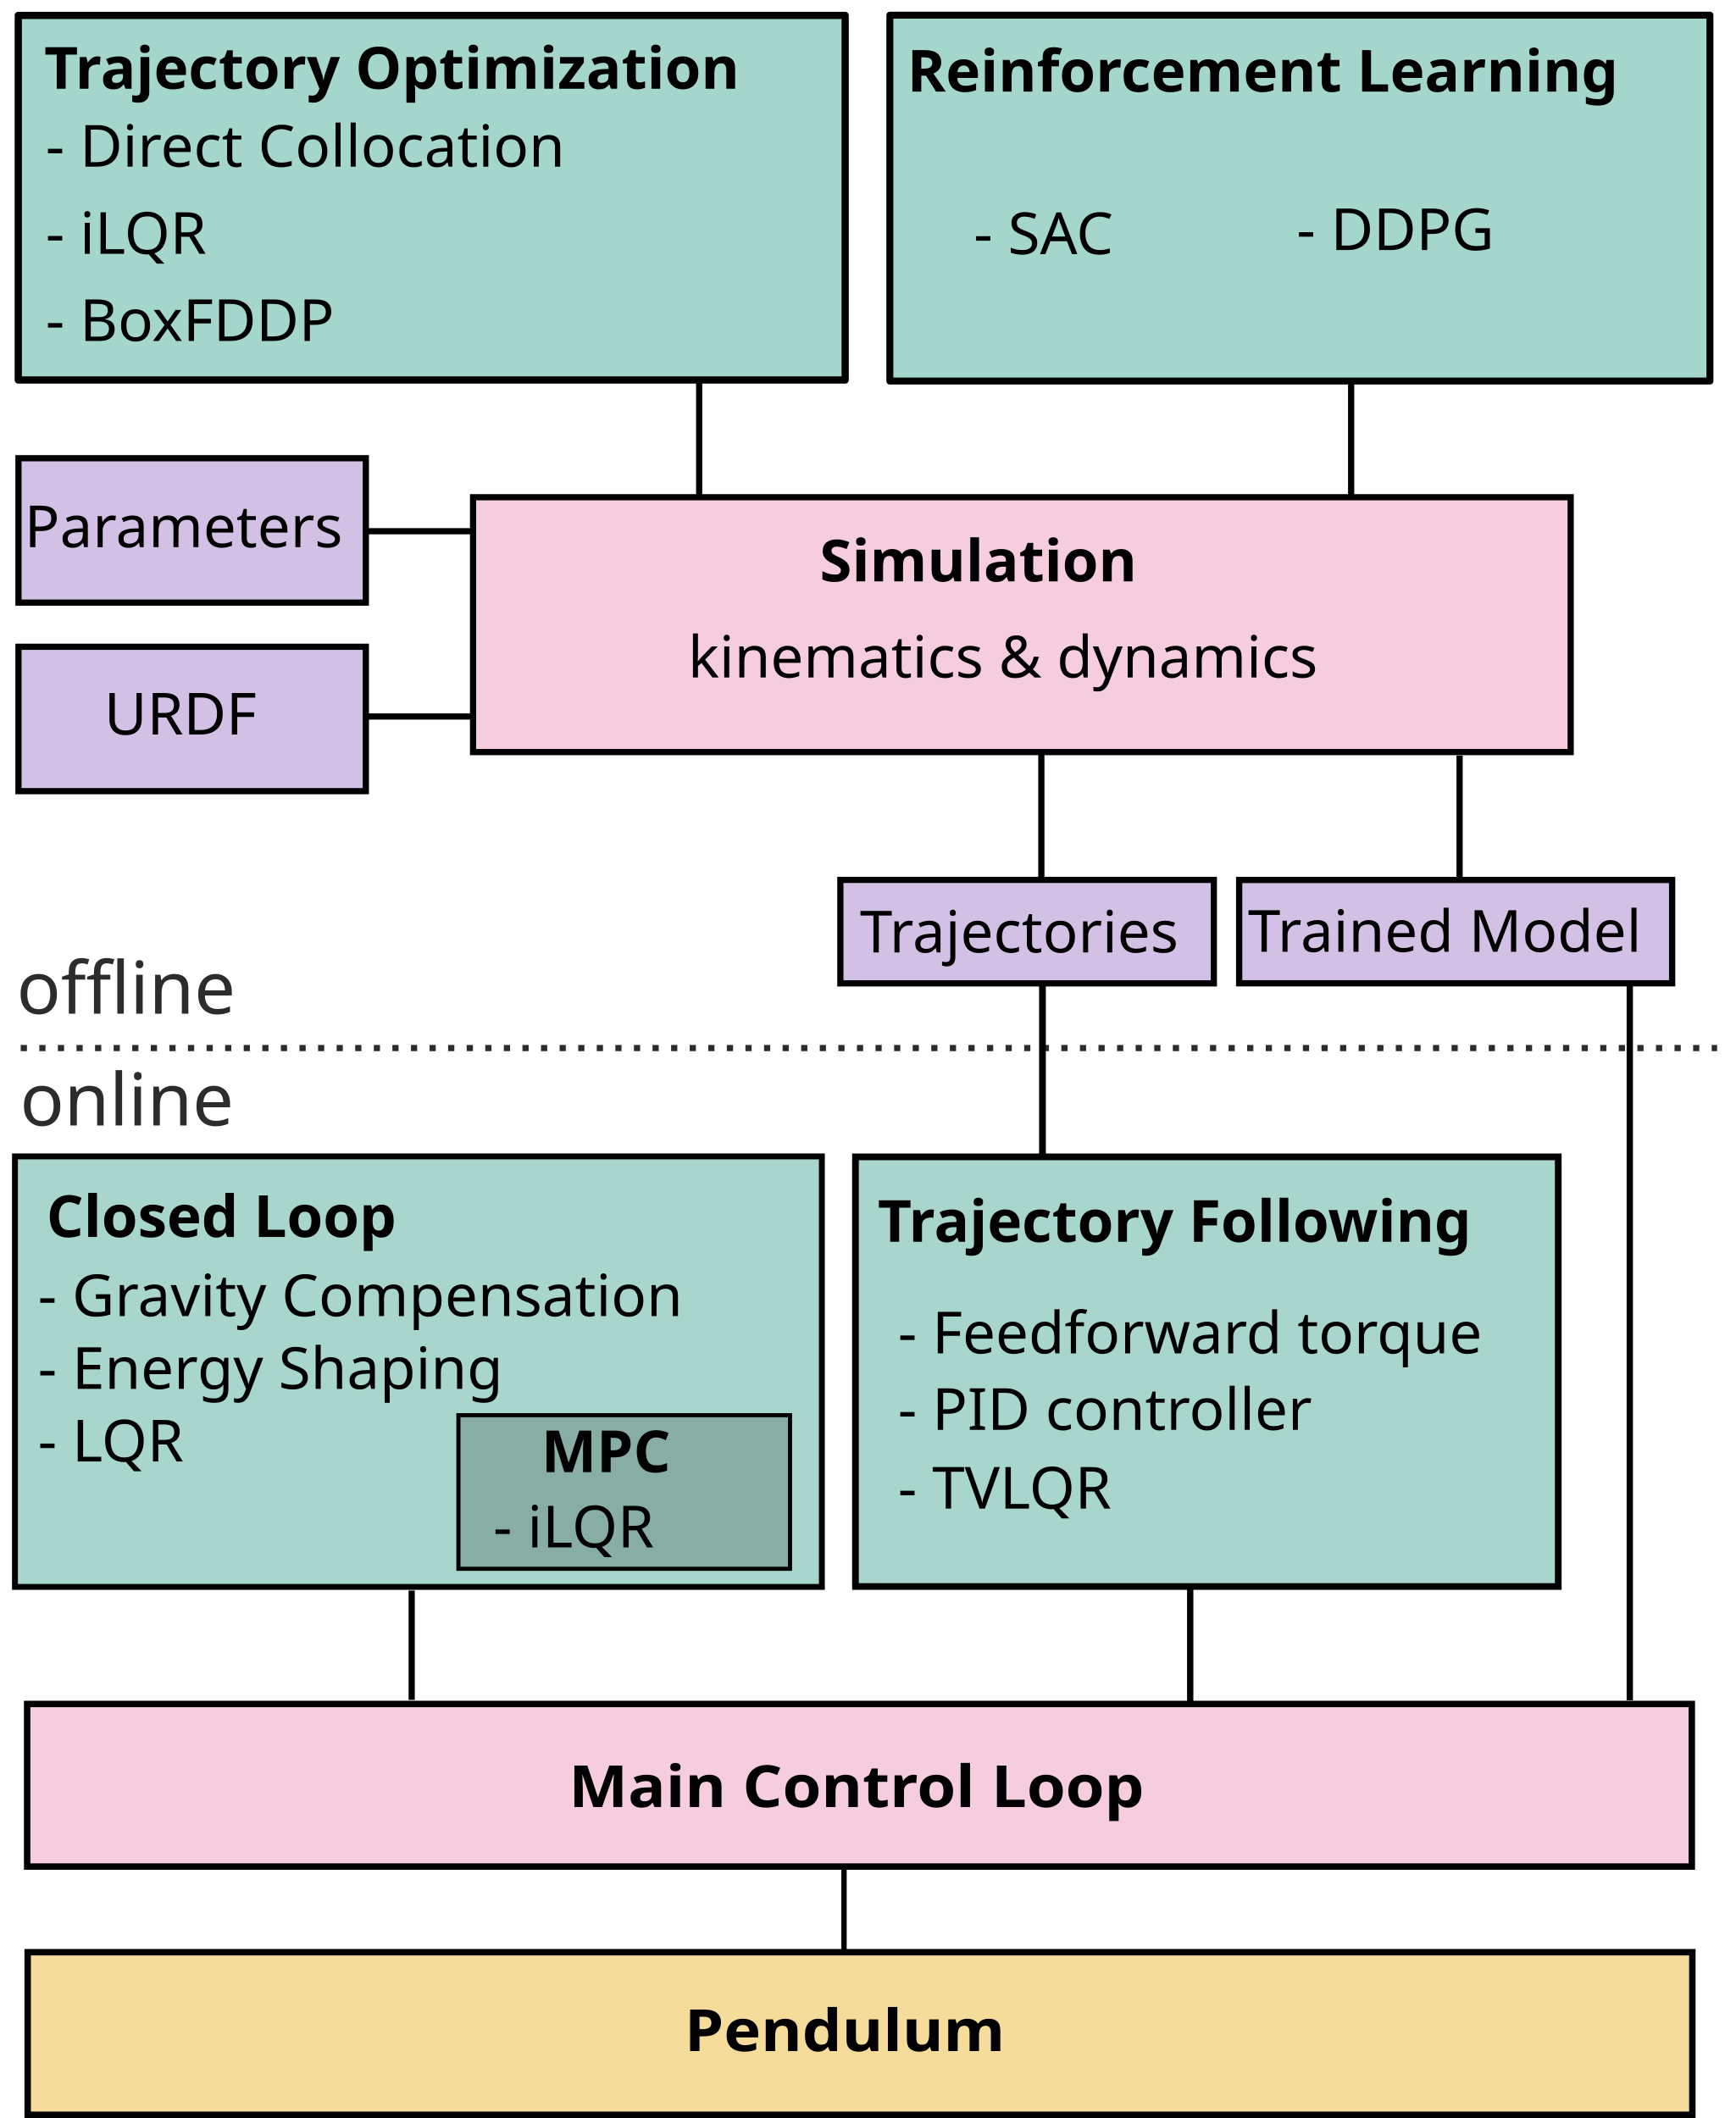
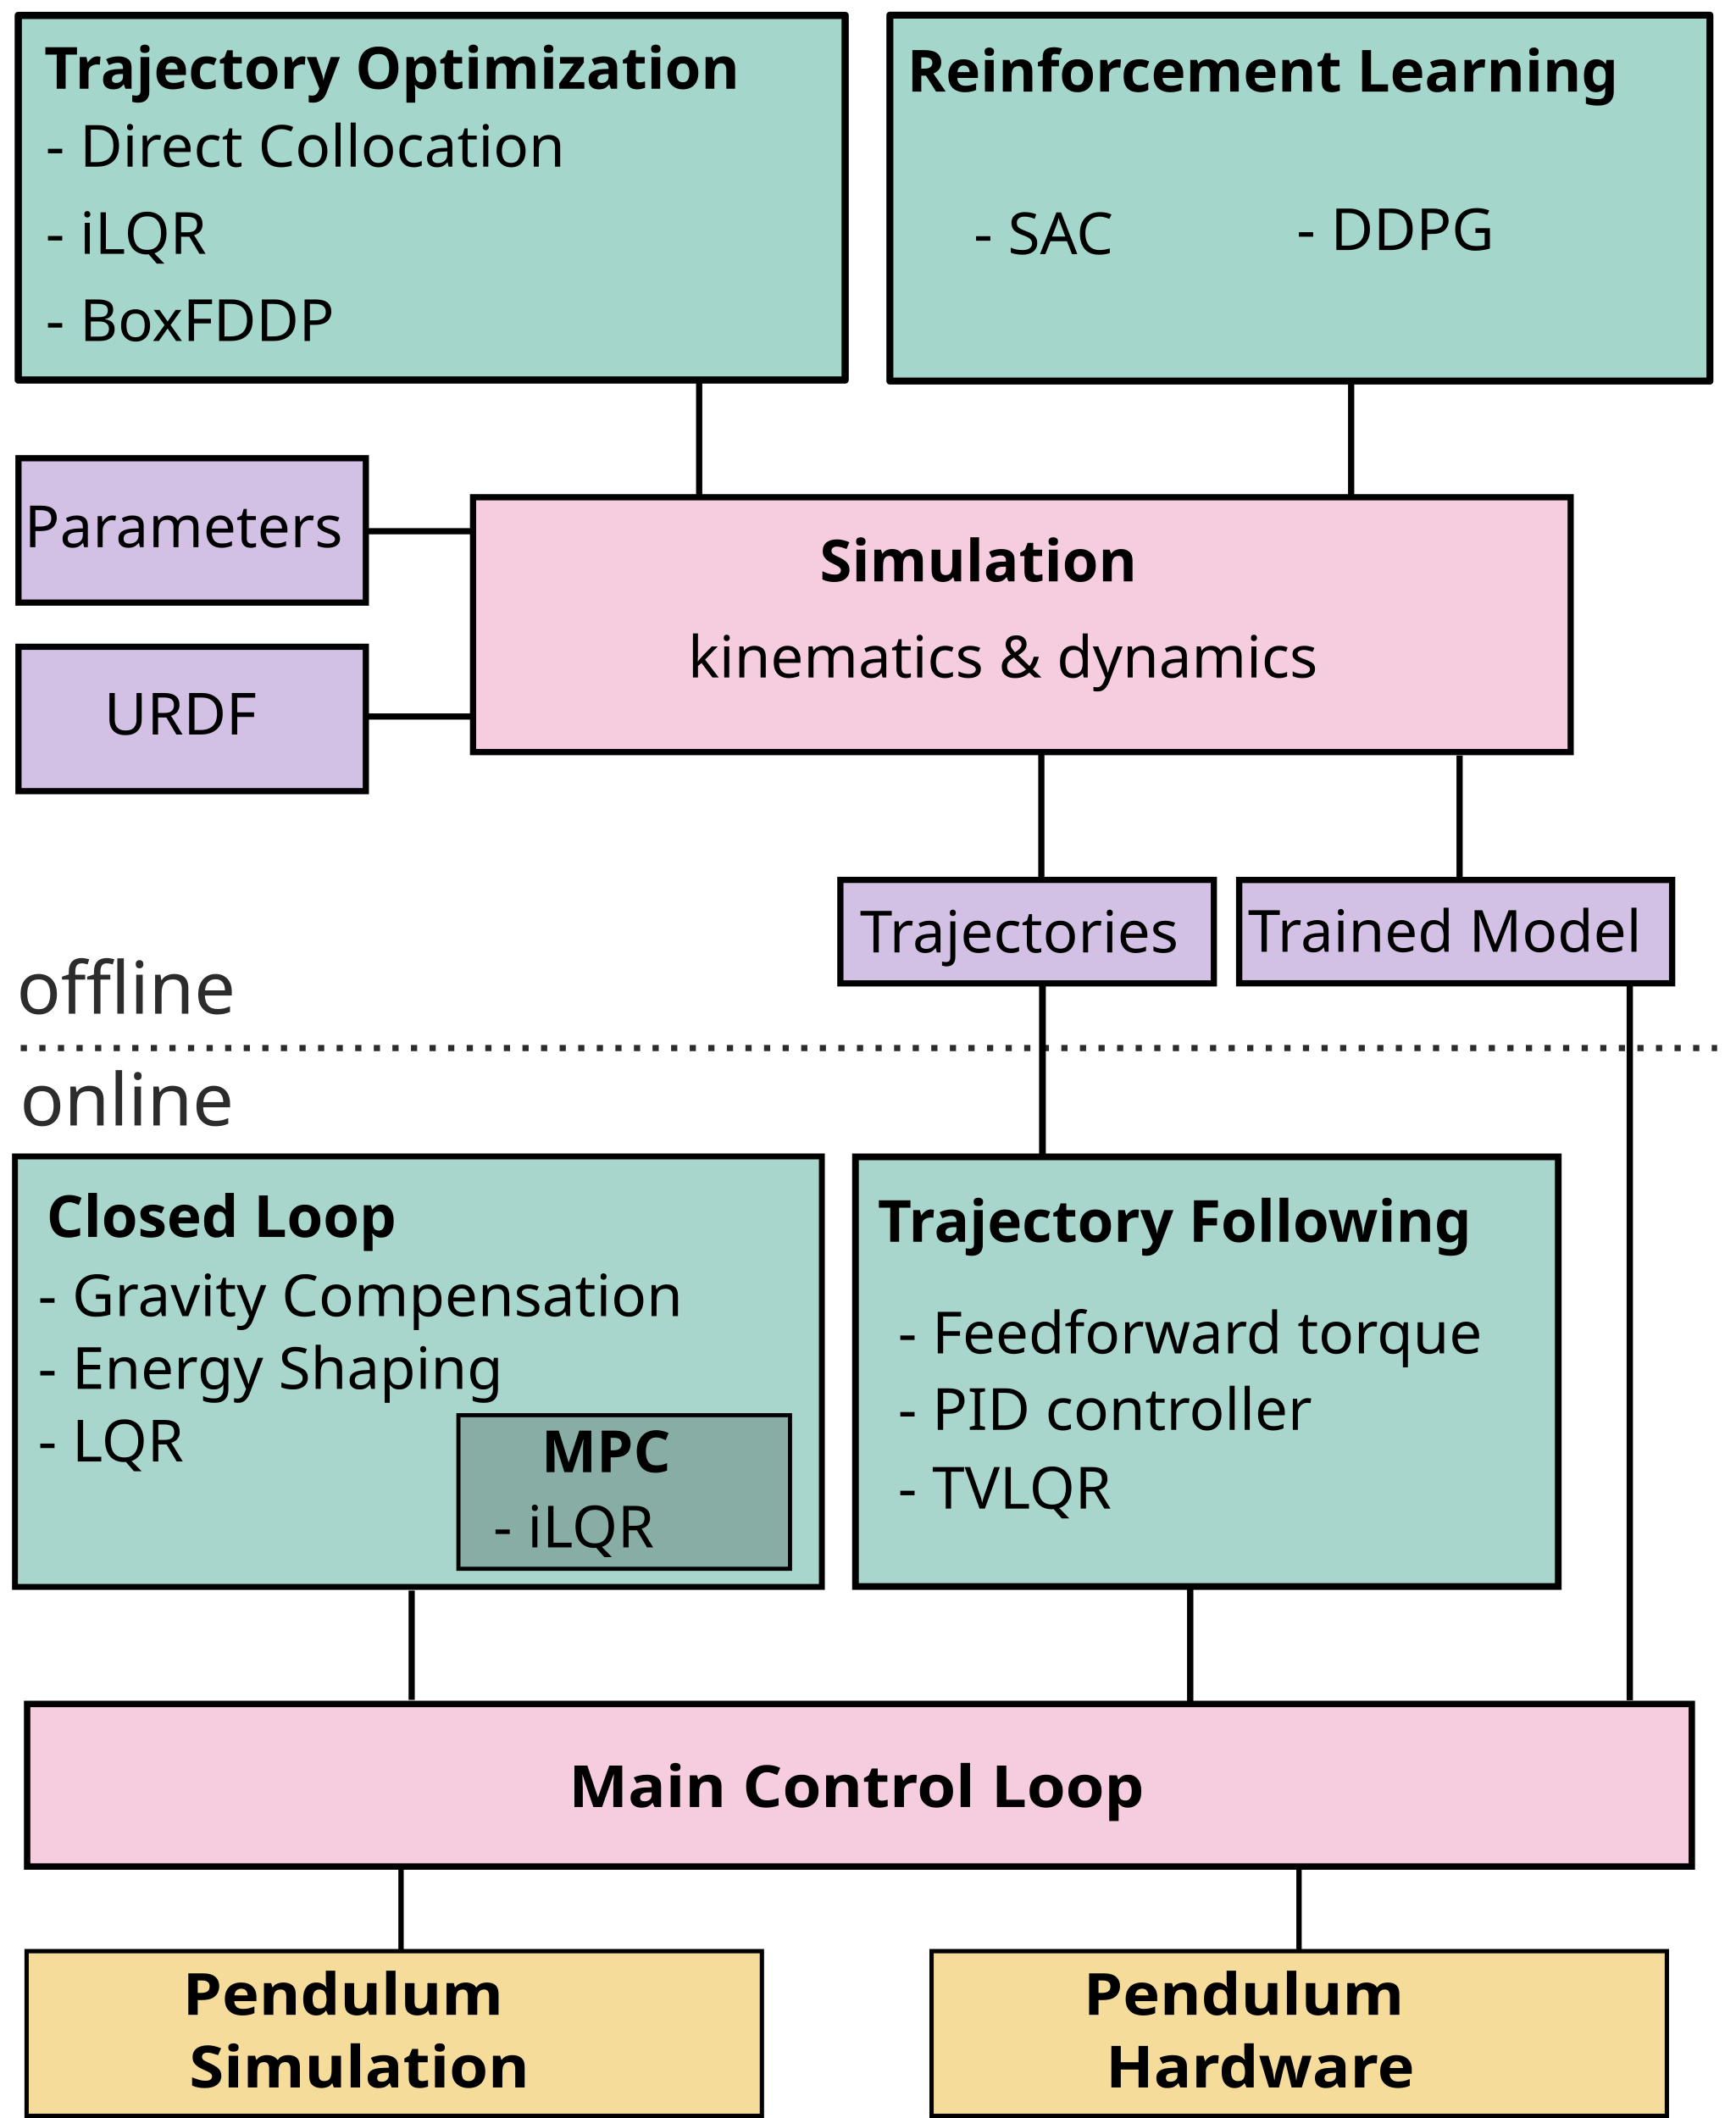
<svg xmlns="http://www.w3.org/2000/svg" width="167.973mm" height="204.947mm" viewBox="0 0 167.973 204.947" version="1.1" id="svg5">
  <defs id="defs2">
    <marker orient="auto" refY="0" refX="0" id="Arrow2Lend" style="overflow:visible">
      <path id="path964" style="fill:#000000;fill-opacity:1;fill-rule:evenodd;stroke:#000000;stroke-width:0.625;stroke-linejoin:round;stroke-opacity:1" d="M 8.719,4.034 -2.207,0.016 8.719,-4.002 c -1.745,2.372 -1.735,5.617 -6e-7,8.035 z" transform="matrix(-1.1,0,0,-1.1,-1.1,0)" />
    </marker>
    <rect x="-24.778" y="81.768" width="98.838" height="64.974" id="rect536" />
    <rect x="230.988" y="143.714" width="97.736" height="41.297" id="rect530" />
    <rect x="94.031" y="145.345" width="100.549" height="21.081" id="rect488" />
    <rect x="-28.721" y="89.798" width="294.117" height="194.502" id="rect380" />
    <rect x="557.103" y="10.174" width="24.839" height="25.901" id="rect296" />
    <rect x="-60.2" y="-319.194" width="1207.087" height="313.874" id="rect222514" />
  </defs>
  <g id="layer1" transform="translate(-47.97132,-45.0334)">
    <text xml:space="preserve" style="font-style:normal;font-weight:normal;font-size:10.583px;line-height:1.25;font-family:sans-serif;fill:#000000;fill-opacity:1;stroke:none;stroke-width:0.265" x="74.814" y="100.152" id="text54056">
      <tspan id="tspan54054" style="stroke-width:0.265" x="74.814" y="109.516" />
    </text>
    <text xml:space="preserve" transform="scale(0.2645833)" id="text222512" style="font-style:normal;font-weight:normal;font-size:40px;line-height:1.25;font-family:sans-serif;white-space:pre;shape-inside:url(#rect222514);fill:#000000;fill-opacity:1;stroke:none" />
    <rect style="opacity:1;fill:none;fill-opacity:1;stroke:none;stroke-width:0.704;stroke-linejoin:round;stroke-miterlimit:25.8;stroke-dasharray:none;stroke-dashoffset:0;stroke-opacity:1" id="rect1297" width="167.973" height="181.395" x="47.971" y="45.033" />
    <text transform="scale(1.003788,0.9962262)" id="text23408-6-2-7-4" y="143.664" x="49.386" style="font-style:normal;font-variant:normal;font-weight:normal;font-stretch:normal;font-size:4.939px;line-height:1.25;font-family:'Bell MT';-inkscape-font-specification:'Bell MT, Normal';font-variant-ligatures:normal;font-variant-caps:normal;font-variant-numeric:normal;font-feature-settings:normal;text-align:start;writing-mode:lr-tb;text-anchor:start;fill:#000000;fill-opacity:0.827;stroke:none;stroke-width:0.3;stroke-miterlimit:4;stroke-dasharray:none" xml:space="preserve">
      <tspan y="143.664" x="49.386" style="font-style:normal;font-variant:normal;font-weight:normal;font-stretch:normal;font-size:7.056px;font-family:'Bell MT';-inkscape-font-specification:'Bell MT, Normal';font-variant-ligatures:normal;font-variant-caps:normal;font-variant-numeric:normal;font-feature-settings:normal;text-align:start;writing-mode:lr-tb;text-anchor:start;fill:#000000;fill-opacity:0.827;stroke-width:0.3;stroke-miterlimit:4;stroke-dasharray:none" id="tspan23406-2-3-5-5">offline</tspan>
    </text>
    <text transform="scale(1.003788,0.9962262)" id="text23408-6-2-7-4-0" y="154.523" x="49.71" style="font-style:normal;font-variant:normal;font-weight:normal;font-stretch:normal;font-size:7.056px;line-height:1.25;font-family:'Bell MT';-inkscape-font-specification:'Bell MT, Normal';font-variant-ligatures:normal;font-variant-caps:normal;font-variant-numeric:normal;font-feature-settings:normal;text-align:start;writing-mode:lr-tb;text-anchor:start;fill:#000000;fill-opacity:0.827;stroke:none;stroke-width:0.3;stroke-miterlimit:4;stroke-dasharray:none" xml:space="preserve">
      <tspan y="154.523" x="49.71" style="font-style:normal;font-variant:normal;font-weight:normal;font-stretch:normal;font-size:7.056px;font-family:'Bell MT';-inkscape-font-specification:'Bell MT, Normal';font-variant-ligatures:normal;font-variant-caps:normal;font-variant-numeric:normal;font-feature-settings:normal;text-align:start;writing-mode:lr-tb;text-anchor:start;fill:#000000;fill-opacity:0.827;stroke-width:0.3;stroke-miterlimit:4;stroke-dasharray:none" id="tspan23406-2-3-5-5-3">online</tspan>
    </text>
    <path style="fill:#000000;stroke:#000000;stroke-width:0.599;stroke-linecap:butt;stroke-linejoin:miter;stroke-miterlimit:4;stroke-dasharray:0.599, 1.199;stroke-dashoffset:0;stroke-opacity:0.827" d="M 49.978,146.448 H 214.119" id="path177451-6" />
    <rect style="fill:#a8d6cc;fill-opacity:1;fill-rule:evenodd;stroke:#000000;stroke-width:0.57;stroke-miterlimit:4;stroke-dasharray:none;stroke-opacity:1" id="rect31-0-22-5" width="78.077" height="41.657" x="49.419" y="156.932" />
    <text xml:space="preserve" style="font-style:normal;font-variant:normal;font-weight:bold;font-stretch:normal;font-size:5.644px;line-height:1.25;font-family:'Bell MT';-inkscape-font-specification:'Bell MT, Bold';font-variant-ligatures:normal;font-variant-caps:normal;font-variant-numeric:normal;font-feature-settings:normal;text-align:start;writing-mode:lr-tb;text-anchor:start;fill:#000000;fill-opacity:1;stroke:none;stroke-width:0.3;stroke-miterlimit:4;stroke-dasharray:none" x="52.263" y="165.352" id="text23408-7" transform="scale(1.003788,0.9962262)">
      <tspan id="tspan23406-0" style="font-style:normal;font-variant:normal;font-weight:bold;font-stretch:normal;font-size:5.644px;font-family:'Bell MT';-inkscape-font-specification:'Bell MT, Bold';font-variant-ligatures:normal;font-variant-caps:normal;font-variant-numeric:normal;font-feature-settings:normal;text-align:start;writing-mode:lr-tb;text-anchor:start;stroke-width:0.3;stroke-miterlimit:4;stroke-dasharray:none" x="52.263" y="165.352">Closed Loop </tspan>
    </text>
    <text xml:space="preserve" style="font-style:normal;font-variant:normal;font-weight:normal;font-stretch:normal;font-size:5.644px;line-height:1.25;font-family:'Bell MT';-inkscape-font-specification:'Bell MT, Normal';font-variant-ligatures:normal;font-variant-caps:normal;font-variant-numeric:normal;font-feature-settings:normal;text-align:start;writing-mode:lr-tb;text-anchor:start;fill:#000000;fill-opacity:1;stroke:none;stroke-width:0.3;stroke-miterlimit:4;stroke-dasharray:none" x="51.455" y="173.042" id="text23408-3-7-8-7" transform="scale(1.003788,0.9962262)">
      <tspan style="font-style:normal;font-variant:normal;font-weight:normal;font-stretch:normal;font-size:5.644px;font-family:'Bell MT';-inkscape-font-specification:'Bell MT, Normal';font-variant-ligatures:normal;font-variant-caps:normal;font-variant-numeric:normal;font-feature-settings:normal;text-align:start;writing-mode:lr-tb;text-anchor:start;stroke-width:0.3;stroke-miterlimit:4;stroke-dasharray:none" x="51.455" y="173.042" id="tspan929">- Gravity Compensation</tspan>
      <tspan style="font-style:normal;font-variant:normal;font-weight:normal;font-stretch:normal;font-size:5.644px;font-family:'Bell MT';-inkscape-font-specification:'Bell MT, Normal';font-variant-ligatures:normal;font-variant-caps:normal;font-variant-numeric:normal;font-feature-settings:normal;text-align:start;writing-mode:lr-tb;text-anchor:start;stroke-width:0.3;stroke-miterlimit:4;stroke-dasharray:none" x="51.455" y="180.098" id="tspan1318">- Energy Shaping</tspan>
      <tspan style="font-style:normal;font-variant:normal;font-weight:normal;font-stretch:normal;font-size:5.644px;font-family:'Bell MT';-inkscape-font-specification:'Bell MT, Normal';font-variant-ligatures:normal;font-variant-caps:normal;font-variant-numeric:normal;font-feature-settings:normal;text-align:start;writing-mode:lr-tb;text-anchor:start;stroke-width:0.3;stroke-miterlimit:4;stroke-dasharray:none" x="51.455" y="187.154" id="tspan1320">- LQR </tspan>
    </text>
    <rect y="156.975" x="130.747" height="41.575" width="68" id="rect31-0-22-5-2" style="fill:#a8d6cc;fill-opacity:1;fill-rule:evenodd;stroke:#000000;stroke-width:0.648;stroke-miterlimit:4;stroke-dasharray:none;stroke-opacity:1" />
    <text transform="scale(1.003788,0.9962262)" id="text23408-2-1" y="191.731" x="134.354" style="font-style:normal;font-variant:normal;font-weight:normal;font-stretch:normal;font-size:5.644px;line-height:1.25;font-family:'Bell MT';-inkscape-font-specification:'Bell MT, Normal';font-variant-ligatures:normal;font-variant-caps:normal;font-variant-numeric:normal;font-feature-settings:normal;text-align:start;writing-mode:lr-tb;text-anchor:start;fill:#000000;fill-opacity:1;stroke:none;stroke-width:0.3;stroke-miterlimit:4;stroke-dasharray:none" xml:space="preserve">
      <tspan y="191.731" x="134.354" style="font-style:normal;font-variant:normal;font-weight:normal;font-stretch:normal;font-size:5.644px;font-family:'Bell MT';-inkscape-font-specification:'Bell MT, Normal';font-variant-ligatures:normal;font-variant-caps:normal;font-variant-numeric:normal;font-feature-settings:normal;text-align:start;writing-mode:lr-tb;text-anchor:start;stroke-width:0.3;stroke-miterlimit:4;stroke-dasharray:none" id="tspan23406-9-2">- TVLQR</tspan>
    </text>
    <text transform="scale(1.003788,0.9962262)" id="text23408-7-6" y="165.818" x="132.399" style="font-style:normal;font-variant:normal;font-weight:bold;font-stretch:normal;font-size:5.644px;line-height:1.25;font-family:'Bell MT';-inkscape-font-specification:'Bell MT, Bold';font-variant-ligatures:normal;font-variant-caps:normal;font-variant-numeric:normal;font-feature-settings:normal;text-align:start;writing-mode:lr-tb;text-anchor:start;fill:#000000;fill-opacity:1;stroke:none;stroke-width:0.3;stroke-miterlimit:4;stroke-dasharray:none" xml:space="preserve">
      <tspan y="165.818" x="132.399" style="font-style:normal;font-variant:normal;font-weight:bold;font-stretch:normal;font-size:5.644px;font-family:'Bell MT';-inkscape-font-specification:'Bell MT, Bold';font-variant-ligatures:normal;font-variant-caps:normal;font-variant-numeric:normal;font-feature-settings:normal;text-align:start;writing-mode:lr-tb;text-anchor:start;stroke-width:0.3;stroke-miterlimit:4;stroke-dasharray:none" id="tspan23406-0-0">Trajectory Following</tspan>
    </text>
    <rect style="fill:#f6cddf;fill-opacity:1;fill-rule:evenodd;stroke:#000000;stroke-width:0.6;stroke-miterlimit:4;stroke-dasharray:none;stroke-opacity:1" id="rect31-0-2-4" width="106.205" height="24.66" x="93.744" y="93.148" />
    <text xml:space="preserve" style="font-style:normal;font-variant:normal;font-weight:bold;font-stretch:normal;font-size:5.644px;line-height:1.25;font-family:'Bell MT';-inkscape-font-specification:'Bell MT, Bold';font-variant-ligatures:normal;font-variant-caps:normal;font-variant-numeric:normal;font-feature-settings:normal;text-align:start;writing-mode:lr-tb;text-anchor:start;fill:#000000;fill-opacity:1;stroke:none;stroke-width:0.3;stroke-miterlimit:4;stroke-dasharray:none" x="126.799" y="101.673" id="text23408-3-8" transform="scale(1.003788,0.9962262)">
      <tspan id="tspan23406-6-3" style="font-style:normal;font-variant:normal;font-weight:bold;font-stretch:normal;font-size:5.644px;font-family:'Bell MT';-inkscape-font-specification:'Bell MT, Bold';font-variant-ligatures:normal;font-variant-caps:normal;font-variant-numeric:normal;font-feature-settings:normal;text-align:start;writing-mode:lr-tb;text-anchor:start;stroke-width:0.3;stroke-miterlimit:4;stroke-dasharray:none" x="126.799" y="101.673">Simulation</tspan>
    </text>
    <text xml:space="preserve" style="font-style:normal;font-variant:normal;font-weight:normal;font-stretch:normal;font-size:5.644px;line-height:1.25;font-family:'Bell MT';-inkscape-font-specification:'Bell MT, Normal';font-variant-ligatures:normal;font-variant-caps:normal;font-variant-numeric:normal;font-feature-settings:normal;text-align:start;writing-mode:lr-tb;text-anchor:start;fill:#000000;fill-opacity:1;stroke:none;stroke-width:0.3;stroke-miterlimit:4;stroke-dasharray:none" x="111.167" y="111.01" id="text23408-3-6-4" transform="scale(1.003788,0.9962262)">
      <tspan id="tspan23406-6-1-0" style="font-style:normal;font-variant:normal;font-weight:normal;font-stretch:normal;font-size:5.644px;font-family:'Bell MT';-inkscape-font-specification:'Bell MT, Normal';font-variant-ligatures:normal;font-variant-caps:normal;font-variant-numeric:normal;font-feature-settings:normal;text-align:start;writing-mode:lr-tb;text-anchor:start;stroke-width:0.3;stroke-miterlimit:4;stroke-dasharray:none" x="111.167" y="111.01">  kinematics &amp; dynamics</tspan>
    </text>
    <rect style="fill:#a5d6cc;fill-opacity:1;fill-rule:evenodd;stroke:#000000;stroke-width:0.672;stroke-linejoin:round;stroke-miterlimit:4;stroke-dasharray:none;stroke-opacity:1" id="rect31-0-22" width="79.349" height="35.404" x="134.074" y="46.503" />
    <text xml:space="preserve" style="font-style:normal;font-variant:normal;font-weight:normal;font-stretch:normal;font-size:5.644px;line-height:1.25;font-family:'Bell MT';-inkscape-font-specification:'Bell MT, Normal';font-variant-ligatures:normal;font-variant-caps:normal;font-variant-numeric:normal;font-feature-settings:normal;text-align:start;writing-mode:lr-tb;text-anchor:start;fill:#000000;fill-opacity:1;stroke:none;stroke-width:0.3;stroke-miterlimit:4;stroke-dasharray:none" x="141.659" y="69.885" id="text23408-61-3-7" transform="scale(1.003788,0.9962262)">
      <tspan id="tspan23406-29-1-8" style="font-style:normal;font-variant:normal;font-weight:normal;font-stretch:normal;font-size:5.644px;font-family:'Bell MT';-inkscape-font-specification:'Bell MT, Normal';font-variant-ligatures:normal;font-variant-caps:normal;font-variant-numeric:normal;font-feature-settings:normal;text-align:start;writing-mode:lr-tb;text-anchor:start;stroke-width:0.3;stroke-miterlimit:4;stroke-dasharray:none" x="141.659" y="69.885">- SAC</tspan>
    </text>
    <text xml:space="preserve" style="font-style:normal;font-variant:normal;font-weight:bold;font-stretch:normal;font-size:5.644px;line-height:1.25;font-family:'Bell MT';-inkscape-font-specification:'Bell MT, Bold';font-variant-ligatures:normal;font-variant-caps:normal;font-variant-numeric:normal;font-feature-settings:normal;text-align:start;writing-mode:lr-tb;text-anchor:start;fill:#000000;fill-opacity:1;stroke:none;stroke-width:0.3;stroke-miterlimit:4;stroke-dasharray:none" x="135.238" y="54.101" id="text12274-1" transform="scale(1.003788,0.9962262)">
      <tspan style="font-style:normal;font-variant:normal;font-weight:bold;font-stretch:normal;font-size:5.644px;font-family:'Bell MT';-inkscape-font-specification:'Bell MT, Bold';font-variant-ligatures:normal;font-variant-caps:normal;font-variant-numeric:normal;font-feature-settings:normal;text-align:start;writing-mode:lr-tb;text-anchor:start;stroke-width:0.3;stroke-miterlimit:4;stroke-dasharray:none" x="135.238" y="54.101" id="tspan329193">Reinforcement Learning</tspan>
    </text>
    <path style="fill:none;stroke:#000000;stroke-width:0.6;stroke-linecap:butt;stroke-linejoin:miter;stroke-miterlimit:4;stroke-dasharray:none;stroke-opacity:1" d="m 178.707,82.114 v 10.995" id="path277675" />
    <rect style="fill:#a5d6cc;fill-opacity:1;fill-rule:evenodd;stroke:#000000;stroke-width:0.7;stroke-linejoin:round;stroke-miterlimit:25.8;stroke-dasharray:none;stroke-opacity:1" id="rect31-0" width="80.009" height="35.28" x="49.739" y="46.524" />
    <text xml:space="preserve" style="font-style:normal;font-variant:normal;font-weight:bold;font-stretch:normal;font-size:5.644px;line-height:1.25;font-family:'Bell MT';-inkscape-font-specification:'Bell MT, Bold';font-variant-ligatures:normal;font-variant-caps:normal;font-variant-numeric:normal;font-feature-settings:normal;text-align:start;writing-mode:lr-tb;text-anchor:start;fill:#000000;fill-opacity:1;stroke:none;stroke-width:0.3;stroke-miterlimit:4;stroke-dasharray:none" x="52.054" y="53.822" id="text12274" transform="scale(1.003788,0.9962262)">
      <tspan style="font-style:normal;font-variant:normal;font-weight:bold;font-stretch:normal;font-size:5.644px;font-family:'Bell MT';-inkscape-font-specification:'Bell MT, Bold';font-variant-ligatures:normal;font-variant-caps:normal;font-variant-numeric:normal;font-feature-settings:normal;text-align:start;writing-mode:lr-tb;text-anchor:start;stroke-width:0.3;stroke-miterlimit:4;stroke-dasharray:none" x="52.054" y="53.822" id="tspan343601">Trajectory Optimization</tspan>
    </text>
    <text xml:space="preserve" style="font-style:normal;font-variant:normal;font-weight:normal;font-stretch:normal;font-size:5.644px;line-height:0;font-family:'Bell MT';-inkscape-font-specification:'Bell MT, Normal';font-variant-ligatures:normal;font-variant-caps:normal;font-variant-numeric:normal;font-feature-settings:normal;text-align:start;writing-mode:lr-tb;text-anchor:start;fill:#000000;fill-opacity:1;stroke:none;stroke-width:0.3;stroke-miterlimit:4;stroke-dasharray:none" x="52.196" y="61.391" id="text23408-3-7" transform="scale(1.003788,0.9962262)">
      <tspan id="tspan23406-6-5" style="font-style:normal;font-variant:normal;font-weight:normal;font-stretch:normal;font-size:5.644px;line-height:1.5;font-family:'Bell MT';-inkscape-font-specification:'Bell MT, Normal';font-variant-ligatures:normal;font-variant-caps:normal;font-variant-numeric:normal;font-feature-settings:normal;text-align:start;writing-mode:lr-tb;text-anchor:start;stroke-width:0.3;stroke-miterlimit:4;stroke-dasharray:none" x="52.196" y="61.391">- Direct Collocation</tspan>
      <tspan style="font-style:normal;font-variant:normal;font-weight:normal;font-stretch:normal;font-size:5.644px;line-height:1.5;font-family:'Bell MT';-inkscape-font-specification:'Bell MT, Normal';font-variant-ligatures:normal;font-variant-caps:normal;font-variant-numeric:normal;font-feature-settings:normal;text-align:start;writing-mode:lr-tb;text-anchor:start;stroke-width:0.3;stroke-miterlimit:4;stroke-dasharray:none" x="52.196" y="69.858" id="tspan939">- iLQR</tspan>
      <tspan style="font-style:normal;font-variant:normal;font-weight:normal;font-stretch:normal;font-size:5.644px;line-height:1.5;font-family:'Bell MT';-inkscape-font-specification:'Bell MT, Normal';font-variant-ligatures:normal;font-variant-caps:normal;font-variant-numeric:normal;font-feature-settings:normal;text-align:start;writing-mode:lr-tb;text-anchor:start;stroke-width:0.3;stroke-miterlimit:4;stroke-dasharray:none" x="52.196" y="78.324" id="tspan941">- BoxFDDP</tspan>
      <tspan style="font-style:normal;font-variant:normal;font-weight:normal;font-stretch:normal;font-size:5.644px;line-height:1.5;font-family:'Bell MT';-inkscape-font-specification:'Bell MT, Normal';font-variant-ligatures:normal;font-variant-caps:normal;font-variant-numeric:normal;font-feature-settings:normal;text-align:start;writing-mode:lr-tb;text-anchor:start;stroke-width:0.3;stroke-miterlimit:4;stroke-dasharray:none" id="tspan225" x="52.196" y="82.558" />
    </text>
    <text xml:space="preserve" style="font-style:normal;font-variant:normal;font-weight:normal;font-stretch:normal;font-size:4.911px;line-height:0;font-family:'Bell MT';-inkscape-font-specification:'Bell MT, Normal';font-variant-ligatures:normal;font-variant-caps:normal;font-variant-numeric:normal;fill:#000000;fill-opacity:1;stroke:none;stroke-width:0.3;stroke-miterlimit:4;stroke-dasharray:none" x="131.425" y="62.635" id="text23408-3-7-1" transform="scale(1.003788,0.9962262)">
      <tspan id="tspan23406-6-5-5" style="font-style:normal;font-variant:normal;font-weight:normal;font-stretch:normal;font-size:4.911px;line-height:1.5;font-family:'Bell MT';-inkscape-font-specification:'Bell MT, Normal';font-variant-ligatures:normal;font-variant-caps:normal;font-variant-numeric:normal;stroke-width:0.3;stroke-miterlimit:4;stroke-dasharray:none" x="131.425" y="63.911" />
      <tspan style="font-style:normal;font-variant:normal;font-weight:normal;font-stretch:normal;font-size:4.911px;line-height:1.5;font-family:'Bell MT';-inkscape-font-specification:'Bell MT, Normal';font-variant-ligatures:normal;font-variant-caps:normal;font-variant-numeric:normal;stroke-width:0.3;stroke-miterlimit:4;stroke-dasharray:none" x="131.425" y="63.911" id="tspan211-8" />
      <tspan style="font-style:normal;font-variant:normal;font-weight:normal;font-stretch:normal;font-size:4.911px;line-height:1.5;font-family:'Bell MT';-inkscape-font-specification:'Bell MT, Normal';font-variant-ligatures:normal;font-variant-caps:normal;font-variant-numeric:normal;stroke-width:0.3;stroke-miterlimit:4;stroke-dasharray:none" x="131.425" y="63.911" id="tspan213-3" />
      <tspan style="font-style:normal;font-variant:normal;font-weight:normal;font-stretch:normal;font-size:4.911px;line-height:1.5;font-family:'Bell MT';-inkscape-font-specification:'Bell MT, Normal';font-variant-ligatures:normal;font-variant-caps:normal;font-variant-numeric:normal;stroke-width:0.3;stroke-miterlimit:4;stroke-dasharray:none" id="tspan225-4" x="131.425" y="63.911" />
    </text>
    <text xml:space="preserve" id="text294" style="font-size:5.925px;line-height:1.25;font-family:sans-serif;white-space:pre;shape-inside:url(#rect296)" transform="matrix(0.7770201,0,0,0.7711665,-410.6621,46.01581)" />
    <path style="fill:none;stroke:#000000;stroke-width:0.6;stroke-linecap:butt;stroke-linejoin:miter;stroke-miterlimit:4;stroke-dasharray:none;stroke-opacity:1" d="M 115.624,81.742 V 93.194" id="path277954" />
    <rect style="fill:#f6cddf;fill-opacity:1;fill-rule:evenodd;stroke:#000000;stroke-width:0.621;stroke-miterlimit:4;stroke-dasharray:none;stroke-opacity:1" id="rect31-0-2-4-33" width="161.073" height="15.732" x="50.598" y="209.917" />
    <text xml:space="preserve" style="font-style:normal;font-variant:normal;font-weight:bold;font-stretch:normal;font-size:5.843px;line-height:1.25;font-family:'Bell MT';-inkscape-font-specification:'Bell MT, Bold';font-variant-ligatures:normal;font-variant-caps:normal;font-variant-numeric:normal;font-feature-settings:normal;text-align:start;writing-mode:lr-tb;text-anchor:start;fill:#000000;fill-opacity:1;stroke:none;stroke-width:0.311;stroke-miterlimit:4;stroke-dasharray:none" x="99.119" y="228.5" id="text23408-1" transform="scale(1.039157,0.9623181)">
      <tspan id="tspan23406-4" style="font-style:normal;font-variant:normal;font-weight:bold;font-stretch:normal;font-size:5.843px;font-family:'Bell MT';-inkscape-font-specification:'Bell MT, Bold';font-variant-ligatures:normal;font-variant-caps:normal;font-variant-numeric:normal;font-feature-settings:normal;text-align:start;writing-mode:lr-tb;text-anchor:start;stroke-width:0.311;stroke-miterlimit:4;stroke-dasharray:none" x="99.119" y="228.5">Main Control Loop</tspan>
    </text>
    <rect style="fill:#87ada4;fill-opacity:1;fill-rule:evenodd;stroke:#000000;stroke-width:0.397;stroke-miterlimit:4;stroke-dasharray:none;stroke-opacity:1" id="rect31-0-22-5-2-8" width="32.086" height="14.861" x="92.327" y="181.974" />
    <text xml:space="preserve" style="font-style:normal;font-variant:normal;font-weight:normal;font-stretch:normal;font-size:5.644px;line-height:1.25;font-family:'Bell MT';-inkscape-font-specification:'Bell MT, Normal';font-variant-ligatures:normal;font-variant-caps:normal;font-variant-numeric:normal;font-feature-settings:normal;text-align:start;writing-mode:lr-tb;text-anchor:start;fill:#000000;fill-opacity:1;stroke:none;stroke-width:0.3;stroke-miterlimit:4;stroke-dasharray:none" x="95.337" y="195.498" id="text23408-2-1-8" transform="scale(1.003788,0.9962262)">
      <tspan id="tspan23406-9-2-9" style="font-style:normal;font-variant:normal;font-weight:normal;font-stretch:normal;font-size:5.644px;font-family:'Bell MT';-inkscape-font-specification:'Bell MT, Normal';font-variant-ligatures:normal;font-variant-caps:normal;font-variant-numeric:normal;font-feature-settings:normal;text-align:start;writing-mode:lr-tb;text-anchor:start;stroke-width:0.3;stroke-miterlimit:4;stroke-dasharray:none" x="95.337" y="195.498">- iLQR</tspan>
    </text>
    <text xml:space="preserve" style="font-style:normal;font-variant:normal;font-weight:bold;font-stretch:normal;font-size:5.644px;line-height:1.25;font-family:'Bell MT';-inkscape-font-specification:'Bell MT, Bold';font-variant-ligatures:normal;font-variant-caps:normal;font-variant-numeric:normal;font-feature-settings:normal;text-align:start;writing-mode:lr-tb;text-anchor:start;fill:#000000;fill-opacity:1;stroke:none;stroke-width:0.3;stroke-miterlimit:4;stroke-dasharray:none" x="99.975" y="188.192" id="text23408-7-6-0" transform="scale(1.003788,0.9962262)">
      <tspan id="tspan23406-0-0-6" style="font-style:normal;font-variant:normal;font-weight:bold;font-stretch:normal;font-size:5.644px;font-family:'Bell MT';-inkscape-font-specification:'Bell MT, Bold';font-variant-ligatures:normal;font-variant-caps:normal;font-variant-numeric:normal;font-feature-settings:normal;text-align:start;writing-mode:lr-tb;text-anchor:start;stroke-width:0.3;stroke-miterlimit:4;stroke-dasharray:none" x="99.975" y="188.192">MPC </tspan>
    </text>
    <path style="fill:none;stroke:#000000;stroke-width:0.61;stroke-linecap:butt;stroke-linejoin:miter;stroke-miterlimit:4;stroke-dasharray:none;stroke-opacity:1" d="m 205.668,140.017 v 69.543" id="path277952-3-9" />
    <text xml:space="preserve" id="text378" style="font-size:4.586px;line-height:1.25;font-family:sans-serif;white-space:pre;shape-inside:url(#rect380)" />
    <text xml:space="preserve" id="text486" style="font-size:4.586px;line-height:1.25;font-family:sans-serif;white-space:pre;shape-inside:url(#rect488)" />
    <rect style="fill:#d2c1e4;fill-opacity:1;fill-rule:evenodd;stroke:#000000;stroke-width:0.6;stroke-miterlimit:4;stroke-dasharray:none;stroke-opacity:1" id="rect31" width="36.139" height="10.014" x="129.285" y="130.176" />
    <text xml:space="preserve" style="font-style:normal;font-variant:normal;font-weight:normal;font-stretch:normal;font-size:5.644px;line-height:1.25;font-family:'Bell MT';-inkscape-font-specification:'Bell MT, Normal';font-variant-ligatures:normal;font-variant-caps:normal;font-variant-numeric:normal;font-feature-settings:normal;text-align:start;writing-mode:lr-tb;text-anchor:start;fill:#000000;fill-opacity:1;stroke:none;stroke-width:0.3;stroke-miterlimit:4;stroke-dasharray:none" x="130.673" y="137.714" id="text23408-3-6" transform="scale(1.003788,0.9962262)">
      <tspan id="tspan23406-6-1" style="font-style:normal;font-variant:normal;font-weight:normal;font-stretch:normal;font-size:5.644px;font-family:'Bell MT';-inkscape-font-specification:'Bell MT, Normal';font-variant-ligatures:normal;font-variant-caps:normal;font-variant-numeric:normal;font-feature-settings:normal;text-align:start;writing-mode:lr-tb;text-anchor:start;stroke-width:0.3;stroke-miterlimit:4;stroke-dasharray:none" x="130.673" y="137.714">Trajectories</tspan>
    </text>
    <text xml:space="preserve" id="text528" style="font-size:4.586px;line-height:1.25;font-family:sans-serif;white-space:pre;shape-inside:url(#rect530)" />
    <text xml:space="preserve" id="text534" style="font-size:4.586px;line-height:1.25;font-family:sans-serif;white-space:pre;shape-inside:url(#rect536)" />
    <rect style="fill:#d2c1e4;fill-opacity:1;fill-rule:evenodd;stroke:#000000;stroke-width:0.6;stroke-miterlimit:4;stroke-dasharray:none;stroke-opacity:1" id="rect31-0-2-4-3-1-9" width="33.612" height="13.972" x="49.758" y="89.372" />
    <text xml:space="preserve" style="font-style:normal;font-variant:normal;font-weight:normal;font-stretch:normal;font-size:5.644px;line-height:1.25;font-family:'Bell MT';-inkscape-font-specification:'Bell MT, Normal';font-variant-ligatures:normal;font-variant-caps:normal;font-variant-numeric:normal;font-feature-settings:normal;text-align:start;writing-mode:lr-tb;text-anchor:start;fill:#000000;fill-opacity:1;stroke:none;stroke-width:0.3;stroke-miterlimit:4;stroke-dasharray:none" x="50.141" y="98.352" id="text23408-3-6-4-6" transform="scale(1.003788,0.9962262)">
      <tspan id="tspan23406-6-1-0-0" style="font-style:normal;font-variant:normal;font-weight:normal;font-stretch:normal;font-size:5.644px;font-family:'Bell MT';-inkscape-font-specification:'Bell MT, Normal';font-variant-ligatures:normal;font-variant-caps:normal;font-variant-numeric:normal;font-feature-settings:normal;text-align:start;writing-mode:lr-tb;text-anchor:start;stroke-width:0.3;stroke-miterlimit:4;stroke-dasharray:none" x="50.141" y="98.352">Parameters</tspan>
    </text>
    <rect style="fill:#d2c1e4;fill-opacity:1;fill-rule:evenodd;stroke:#000000;stroke-width:0.6;stroke-miterlimit:4;stroke-dasharray:none;stroke-opacity:1" id="rect31-0-2-4-3-1-9-0" width="33.612" height="13.972" x="49.758" y="107.617" />
    <text xml:space="preserve" style="font-style:normal;font-variant:normal;font-weight:normal;font-stretch:normal;font-size:5.644px;line-height:1.25;font-family:'Bell MT';-inkscape-font-specification:'Bell MT, Normal';font-variant-ligatures:normal;font-variant-caps:normal;font-variant-numeric:normal;font-feature-settings:normal;text-align:start;writing-mode:lr-tb;text-anchor:start;fill:#000000;fill-opacity:1;stroke:none;stroke-width:0.3;stroke-miterlimit:4;stroke-dasharray:none" x="57.841" y="116.544" id="text23408-3-6-4-6-9" transform="scale(1.003788,0.9962262)">
      <tspan id="tspan23406-6-1-0-0-1" style="font-style:normal;font-variant:normal;font-weight:normal;font-stretch:normal;font-size:5.644px;font-family:'Bell MT';-inkscape-font-specification:'Bell MT, Normal';font-variant-ligatures:normal;font-variant-caps:normal;font-variant-numeric:normal;font-feature-settings:normal;text-align:start;writing-mode:lr-tb;text-anchor:start;stroke-width:0.3;stroke-miterlimit:4;stroke-dasharray:none" x="57.841" y="116.544">URDF </tspan>
    </text>
    <path style="fill:none;stroke:#000000;stroke-width:0.6;stroke-linecap:butt;stroke-linejoin:miter;stroke-miterlimit:4;stroke-dasharray:none;stroke-opacity:1" d="m 148.731,117.892 v 12.198" id="path277954-3" />
    <path style="fill:none;stroke:#000000;stroke-width:0.6;stroke-linecap:butt;stroke-linejoin:miter;stroke-miterlimit:4;stroke-dasharray:none;stroke-opacity:1" d="m 189.2,118.142 v 12.122" id="path277954-3-8" />
    <path style="fill:none;stroke:#000000;stroke-width:0.6;stroke-linecap:butt;stroke-linejoin:miter;stroke-miterlimit:4;stroke-dasharray:none;stroke-opacity:1" d="m 87.805,198.944 v 10.58" id="path277954-3-1" />
    <path style="fill:none;stroke:#000000;stroke-width:0.654;stroke-linecap:butt;stroke-linejoin:miter;stroke-miterlimit:4;stroke-dasharray:none;stroke-opacity:1" d="m 148.838,140.214 v 16.844" id="path277954-3-1-0" />
    <path style="fill:none;stroke:#000000;stroke-width:0.611;stroke-linecap:butt;stroke-linejoin:miter;stroke-miterlimit:4;stroke-dasharray:none;stroke-opacity:1" d="m 163.135,198.782 v 11.07" id="path277952-3-9-5" />
    <path style="fill:none;stroke:#000000;stroke-width:0.6;stroke-linecap:butt;stroke-linejoin:miter;stroke-miterlimit:4;stroke-dasharray:none;stroke-opacity:1" d="M 83.464,96.437 H 93.833" id="path1681" />
    <path style="fill:none;stroke:#000000;stroke-width:0.6;stroke-linecap:butt;stroke-linejoin:miter;stroke-miterlimit:4;stroke-dasharray:none;stroke-opacity:1" d="m 83.386,114.366 h 10.358" id="path1683" />
    <text xml:space="preserve" style="font-style:normal;font-variant:normal;font-weight:normal;font-stretch:normal;font-size:5.644px;line-height:1.25;font-family:'Bell MT';-inkscape-font-specification:'Bell MT, Normal';font-variant-ligatures:normal;font-variant-caps:normal;font-variant-numeric:normal;font-feature-settings:normal;text-align:start;writing-mode:lr-tb;text-anchor:start;fill:#000000;fill-opacity:1;stroke:none;stroke-width:0.3;stroke-miterlimit:4;stroke-dasharray:none" x="172.777" y="69.495" id="text23408-61-3-7-6" transform="scale(1.003788,0.9962262)">
      <tspan id="tspan23406-29-1-8-3" style="font-style:normal;font-variant:normal;font-weight:normal;font-stretch:normal;font-size:5.644px;font-family:'Bell MT';-inkscape-font-specification:'Bell MT, Normal';font-variant-ligatures:normal;font-variant-caps:normal;font-variant-numeric:normal;font-feature-settings:normal;text-align:start;writing-mode:lr-tb;text-anchor:start;stroke-width:0.3;stroke-miterlimit:4;stroke-dasharray:none" x="172.777" y="69.495">- DDPG</tspan>
    </text>
    <text transform="scale(1.003788,0.9962262)" id="text23408-2" y="184.089" x="134.354" style="font-style:normal;font-variant:normal;font-weight:normal;font-stretch:normal;font-size:5.644px;line-height:1.25;font-family:'Bell MT';-inkscape-font-specification:'Bell MT, Normal';font-variant-ligatures:normal;font-variant-caps:normal;font-variant-numeric:normal;font-feature-settings:normal;text-align:start;writing-mode:lr-tb;text-anchor:start;fill:#000000;fill-opacity:1;stroke:none;stroke-width:0.3;stroke-miterlimit:4;stroke-dasharray:none" xml:space="preserve">
      <tspan y="184.089" x="134.354" style="font-style:normal;font-variant:normal;font-weight:normal;font-stretch:normal;font-size:5.644px;font-family:'Bell MT';-inkscape-font-specification:'Bell MT, Normal';font-variant-ligatures:normal;font-variant-caps:normal;font-variant-numeric:normal;font-feature-settings:normal;text-align:start;writing-mode:lr-tb;text-anchor:start;stroke-width:0.3;stroke-miterlimit:4;stroke-dasharray:none" id="tspan23406-9">- PID controller</tspan>
    </text>
    <text transform="scale(1.003788,0.9962262)" id="text23408-2-4" y="176.653" x="134.354" style="font-style:normal;font-variant:normal;font-weight:normal;font-stretch:normal;font-size:5.644px;line-height:1.25;font-family:'Bell MT';-inkscape-font-specification:'Bell MT, Normal';font-variant-ligatures:normal;font-variant-caps:normal;font-variant-numeric:normal;font-feature-settings:normal;text-align:start;writing-mode:lr-tb;text-anchor:start;fill:#000000;fill-opacity:1;stroke:none;stroke-width:0.3;stroke-miterlimit:4;stroke-dasharray:none" xml:space="preserve">
      <tspan y="176.653" x="134.354" style="font-style:normal;font-variant:normal;font-weight:normal;font-stretch:normal;font-size:5.644px;font-family:'Bell MT';-inkscape-font-specification:'Bell MT, Normal';font-variant-ligatures:normal;font-variant-caps:normal;font-variant-numeric:normal;font-feature-settings:normal;text-align:start;writing-mode:lr-tb;text-anchor:start;stroke-width:0.3;stroke-miterlimit:4;stroke-dasharray:none" id="tspan23406-9-6">- Feedforward torque</tspan>
    </text>
    <rect style="fill:#d2c1e4;fill-opacity:1;fill-rule:evenodd;stroke:#000000;stroke-width:0.605;stroke-miterlimit:4;stroke-dasharray:none;stroke-opacity:1" id="rect31-3" width="41.893" height="9.998" x="167.873" y="130.183" />
    <text xml:space="preserve" style="font-style:normal;font-variant:normal;font-weight:normal;font-stretch:normal;font-size:5.644px;line-height:1.25;font-family:'Bell MT';-inkscape-font-specification:'Bell MT, Normal';font-variant-ligatures:normal;font-variant-caps:normal;font-variant-numeric:normal;font-feature-settings:normal;text-align:start;writing-mode:lr-tb;text-anchor:start;fill:#000000;fill-opacity:1;stroke:none;stroke-width:0.3;stroke-miterlimit:4;stroke-dasharray:none" x="168.078" y="137.652" id="text23408-3-6-8-9" transform="scale(1.003788,0.9962262)">
      <tspan id="tspan23406-6-1-7-2" style="font-style:normal;font-variant:normal;font-weight:normal;font-stretch:normal;font-size:5.644px;font-family:'Bell MT';-inkscape-font-specification:'Bell MT, Normal';font-variant-ligatures:normal;font-variant-caps:normal;font-variant-numeric:normal;font-feature-settings:normal;text-align:start;writing-mode:lr-tb;text-anchor:start;stroke-width:0.3;stroke-miterlimit:4;stroke-dasharray:none" x="168.078" y="137.652">Trained Model</tspan>
    </text>
    <flowRoot xml:space="preserve" id="flowRoot931" style="font-size:13.333px;line-height:1.25;font-family:sans-serif;letter-spacing:0px;word-spacing:0px" transform="matrix(0.2645833,0,0,0.2645833,46.26377,42.7502)">
      <flowRegion id="flowRegion933">
        <rect id="rect935" width="129.431" height="46.116" x="-37.507" y="490.982" />
      </flowRegion>
      <flowPara id="flowPara937" />
    </flowRoot>
-     <rect style="fill:#f6dc9b;fill-opacity:1;fill-rule:evenodd;stroke:#000000;stroke-width:0.621;stroke-miterlimit:4;stroke-dasharray:none;stroke-opacity:1" id="rect31-0-2-4-33-6" width="161.073" height="15.732" x="50.649" y="233.938" />
-     <text xml:space="preserve" style="font-style:normal;font-variant:normal;font-weight:bold;font-stretch:normal;font-size:5.843px;line-height:1.25;font-family:'Bell MT';-inkscape-font-specification:'Bell MT, Bold';font-variant-ligatures:normal;font-variant-caps:normal;font-variant-numeric:normal;font-feature-settings:normal;text-align:start;writing-mode:lr-tb;text-anchor:start;fill:#000000;fill-opacity:1;stroke:none;stroke-width:0.311;stroke-miterlimit:4;stroke-dasharray:none" x="109.892" y="253.039" id="text23408-1-7" transform="scale(1.039157,0.9623181)">
-       <tspan id="tspan23406-4-5" style="font-style:normal;font-variant:normal;font-weight:bold;font-stretch:normal;font-size:5.843px;font-family:'Bell MT';-inkscape-font-specification:'Bell MT, Bold';font-variant-ligatures:normal;font-variant-caps:normal;font-variant-numeric:normal;font-feature-settings:normal;text-align:start;writing-mode:lr-tb;text-anchor:start;stroke-width:0.311;stroke-miterlimit:4;stroke-dasharray:none" x="109.892" y="253.039">Pendulum</tspan>
+     <rect style="fill:#f6dc9b;fill-opacity:1;fill-rule:evenodd;stroke:#000000;stroke-width:0.416;stroke-miterlimit:4;stroke-dasharray:none;stroke-opacity:1" id="rect31-0-2-4-33-6" width="71.148" height="15.937" x="50.546" y="233.835" />
+     <text xml:space="preserve" style="font-style:normal;font-variant:normal;font-weight:bold;font-stretch:normal;font-size:5.843px;line-height:1.25;font-family:'Bell MT';-inkscape-font-specification:'Bell MT, Bold';font-variant-ligatures:normal;font-variant-caps:normal;font-variant-numeric:normal;font-feature-settings:normal;text-align:start;writing-mode:lr-tb;text-anchor:start;fill:#000000;fill-opacity:1;stroke:none;stroke-width:0.311;stroke-miterlimit:4;stroke-dasharray:none" x="83.415" y="249.393" id="text23408-1-7" transform="scale(1.039157,0.9623181)">
+       <tspan style="font-style:normal;font-variant:normal;font-weight:bold;font-stretch:normal;font-size:5.843px;font-family:'Bell MT';-inkscape-font-specification:'Bell MT, Bold';font-variant-ligatures:normal;font-variant-caps:normal;font-variant-numeric:normal;font-feature-settings:normal;text-align:center;writing-mode:lr-tb;text-anchor:middle;stroke-width:0.311;stroke-miterlimit:4;stroke-dasharray:none" x="83.415" y="249.393" id="tspan925">Pendulum</tspan>
+       <tspan style="font-style:normal;font-variant:normal;font-weight:bold;font-stretch:normal;font-size:5.843px;font-family:'Bell MT';-inkscape-font-specification:'Bell MT, Bold';font-variant-ligatures:normal;font-variant-caps:normal;font-variant-numeric:normal;font-feature-settings:normal;text-align:center;writing-mode:lr-tb;text-anchor:middle;stroke-width:0.311;stroke-miterlimit:4;stroke-dasharray:none" x="83.415" y="256.697" id="tspan930">Simulation</tspan>
    </text>
-     <path style="fill:none;stroke:#000000;stroke-width:0.519;stroke-linecap:butt;stroke-linejoin:miter;stroke-miterlimit:4;stroke-dasharray:none;stroke-opacity:1" d="m 129.638,225.869 v 7.979" id="path277952-3-9-5-3" />
+     <path style="fill:none;stroke:#000000;stroke-width:0.519;stroke-linecap:butt;stroke-linejoin:miter;stroke-miterlimit:4;stroke-dasharray:none;stroke-opacity:1" d="m 86.775,225.869 v 7.979" id="path277952-3-9-5-3" />
+     <rect style="fill:#f6dc9b;fill-opacity:1;fill-rule:evenodd;stroke:#000000;stroke-width:0.416;stroke-miterlimit:4;stroke-dasharray:none;stroke-opacity:1" id="rect31-0-2-4-33-6-5" width="71.148" height="15.937" x="138.109" y="233.835" />
+     <text xml:space="preserve" style="font-style:normal;font-variant:normal;font-weight:bold;font-stretch:normal;font-size:5.843px;line-height:1.25;font-family:'Bell MT';-inkscape-font-specification:'Bell MT, Bold';font-variant-ligatures:normal;font-variant-caps:normal;font-variant-numeric:normal;font-feature-settings:normal;text-align:start;writing-mode:lr-tb;text-anchor:start;fill:#000000;fill-opacity:1;stroke:none;stroke-width:0.311;stroke-miterlimit:4;stroke-dasharray:none" x="167.29" y="249.393" id="text23408-1-7-3" transform="scale(1.039157,0.9623181)">
+       <tspan style="font-style:normal;font-variant:normal;font-weight:bold;font-stretch:normal;font-size:5.843px;font-family:'Bell MT';-inkscape-font-specification:'Bell MT, Bold';font-variant-ligatures:normal;font-variant-caps:normal;font-variant-numeric:normal;font-feature-settings:normal;text-align:center;writing-mode:lr-tb;text-anchor:middle;stroke-width:0.311;stroke-miterlimit:4;stroke-dasharray:none" x="167.29" y="249.393" id="tspan925-6">Pendulum</tspan>
+       <tspan style="font-style:normal;font-variant:normal;font-weight:bold;font-stretch:normal;font-size:5.843px;font-family:'Bell MT';-inkscape-font-specification:'Bell MT, Bold';font-variant-ligatures:normal;font-variant-caps:normal;font-variant-numeric:normal;font-feature-settings:normal;text-align:center;writing-mode:lr-tb;text-anchor:middle;stroke-width:0.311;stroke-miterlimit:4;stroke-dasharray:none" x="167.29" y="256.697" id="tspan930-7">Hardware</tspan>
+     </text>
+     <path style="fill:none;stroke:#000000;stroke-width:0.519;stroke-linecap:butt;stroke-linejoin:miter;stroke-miterlimit:4;stroke-dasharray:none;stroke-opacity:1" d="m 173.663,225.755 v 7.979" id="path277952-3-9-5-3-3" />
  </g>
</svg>
